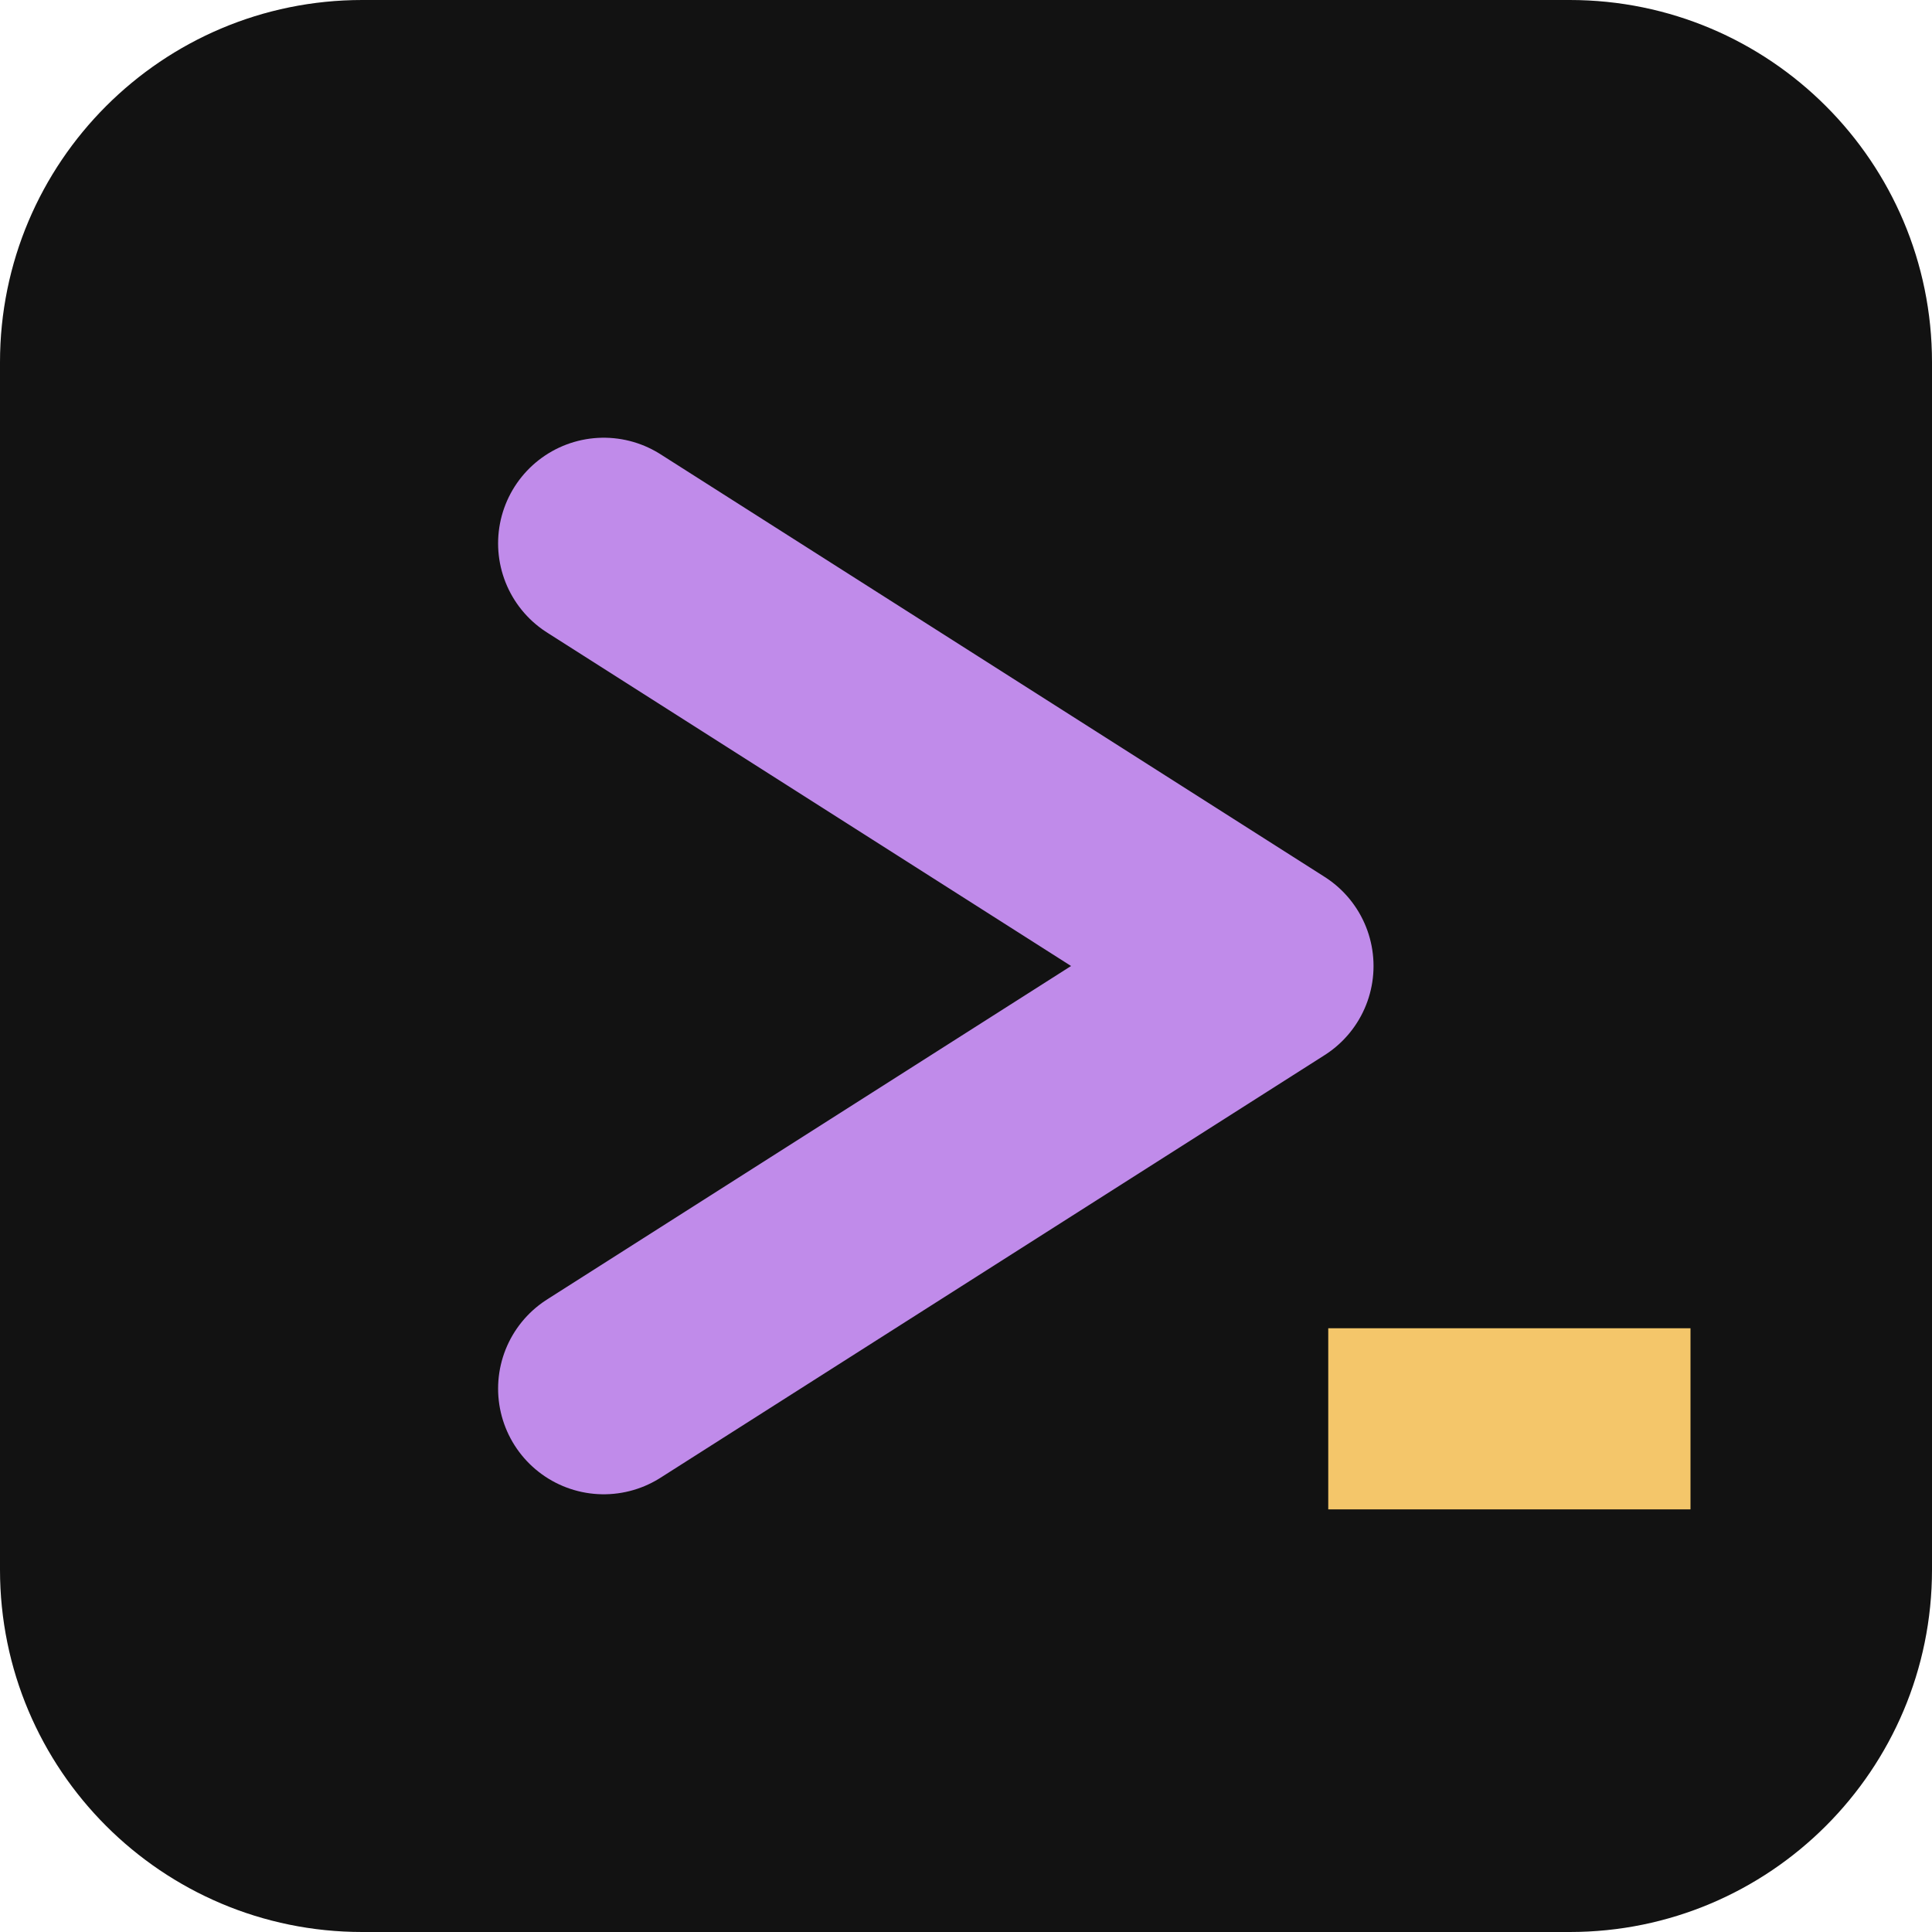
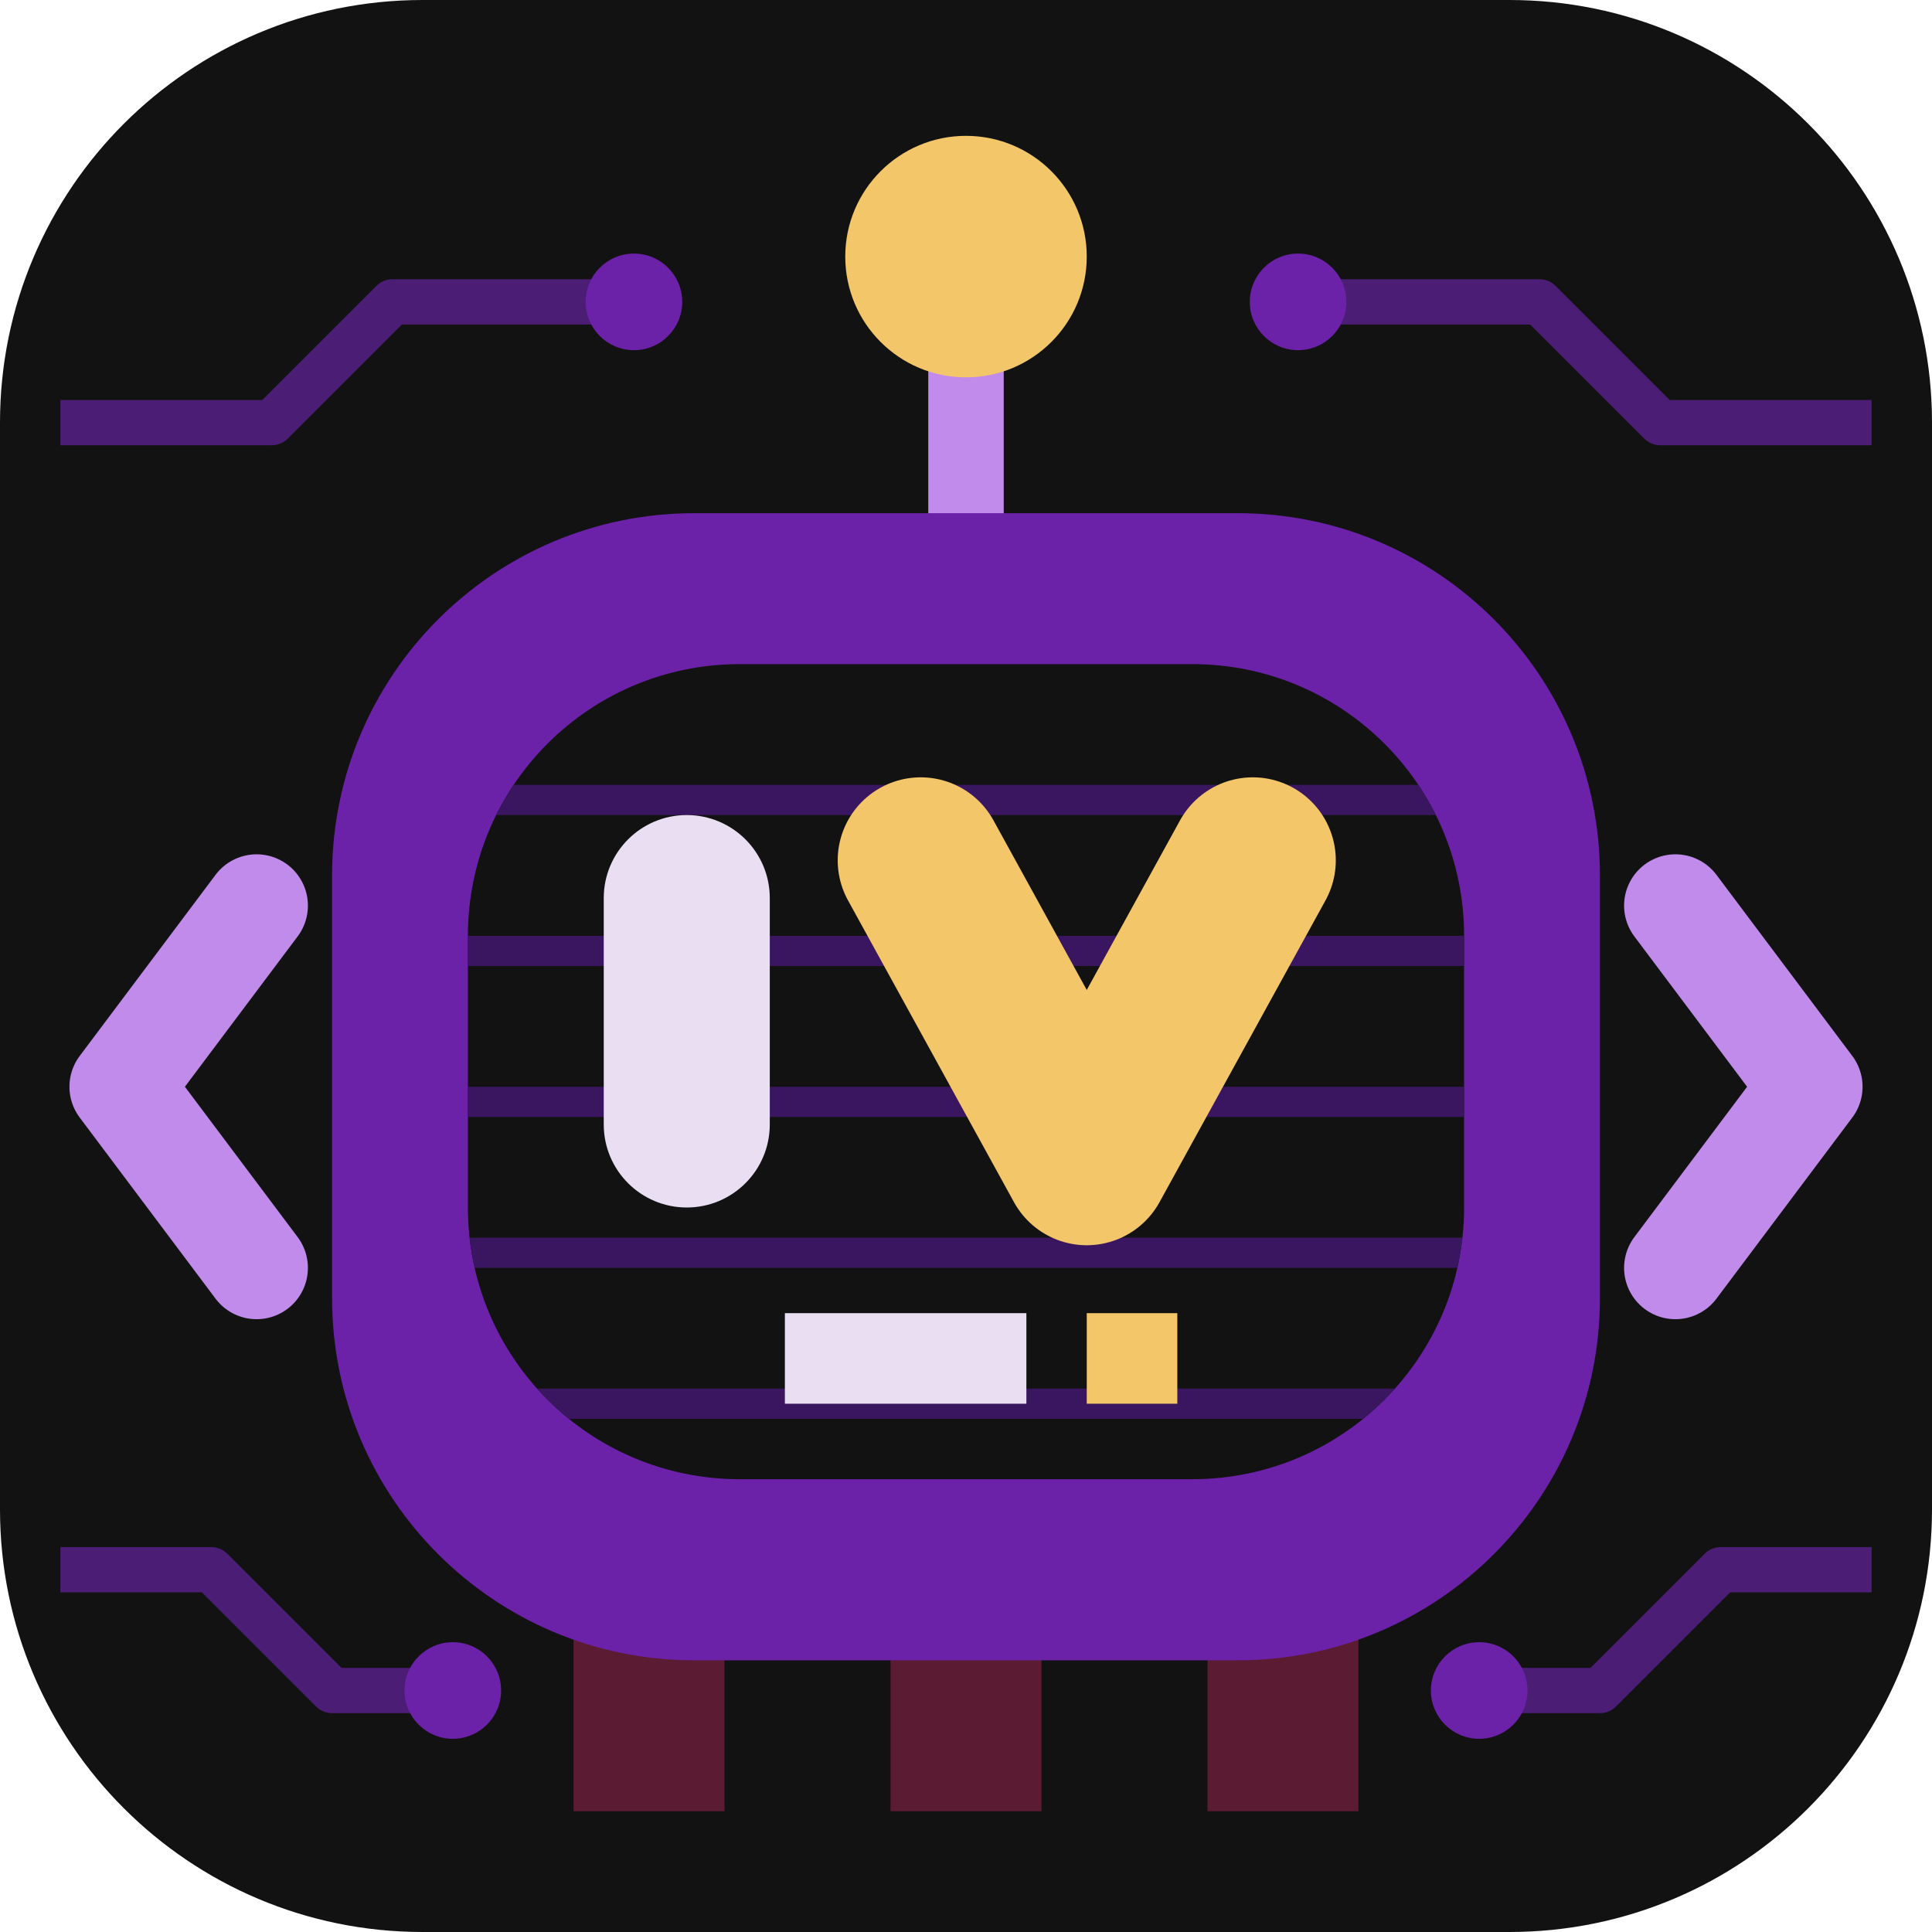
- <svg xmlns="http://www.w3.org/2000/svg" viewBox="0 0 64 64">
-   <rect width="64" height="64" rx="12" fill="#121212" />
-   <path d="M20 18 L42 32 L20 46" fill="none" stroke="#C08BEA" stroke-width="7" stroke-linecap="round" stroke-linejoin="round" />
-   <rect x="44" y="44" width="12" height="6" fill="#F4C66A" />
+ <svg xmlns="http://www.w3.org/2000/svg" viewBox="0 0 64 64" width="64" height="64">
+   <defs>
+     <clipPath id="v">
+       <rect x="15.5" y="22" width="33" height="27" rx="9" />
+     </clipPath>
+   </defs>
+   <rect width="64" height="64" rx="14" fill="#121212" />
+   <g fill="none" stroke="#4C1D75" stroke-width="1.5" stroke-linejoin="round">
+     <path d="M2 14 H9 L13 10 H21" />
+     <path d="M62 14 H55 L51 10 H43" />
+     <path d="M2 52 H7 L11 56 H15" />
+     <path d="M62 52 H57 L53 56 H49" />
+   </g>
+   <g fill="#6B21A8">
+     <circle cx="21" cy="10" r="1.6" />
+     <circle cx="43" cy="10" r="1.6" />
+     <circle cx="15" cy="56" r="1.6" />
+     <circle cx="49" cy="56" r="1.6" />
+   </g>
+   <rect x="30.75" y="9" width="2.5" height="9" fill="#C08BEA" />
+   <circle cx="32" cy="8.5" r="4" fill="#F4C66A" />
+   <g fill="none" stroke="#C08BEA" stroke-width="3.4" stroke-linecap="round" stroke-linejoin="round">
+     <polyline points="8.5,30 4,36 8.5,42" />
+     <polyline points="55.5,30 60,36 55.5,42" />
+   </g>
+   <g fill="#5B1B32">
+     <rect x="19" y="53" width="5" height="7" />
+     <rect x="29.5" y="53" width="5" height="7" />
+     <rect x="40" y="53" width="5" height="7" />
+   </g>
+   <rect x="11" y="17" width="42" height="38" rx="12" fill="#6B21A8" />
+   <rect x="15.5" y="22" width="33" height="27" rx="9" fill="#121212" />
+   <g clip-path="url(#v)" stroke="#3B1660" stroke-width="1">
+     <path d="M15 26.5H49M15 31.5H49M15 36.5H49M15 41.5H49M15 46.5H49" />
+   </g>
+   <rect x="20" y="27" width="5.5" height="13" rx="2.75" fill="#E9DEF2" />
+   <polyline points="30.5,28.5 36,38.5 41.5,28.5" fill="none" stroke="#F4C66A" stroke-width="5.5" stroke-linecap="round" stroke-linejoin="round" />
+   <rect x="26" y="43.5" width="8" height="3" fill="#E9DEF2" />
+   <rect x="36" y="43.5" width="3" height="3" fill="#F4C66A" />
</svg>
